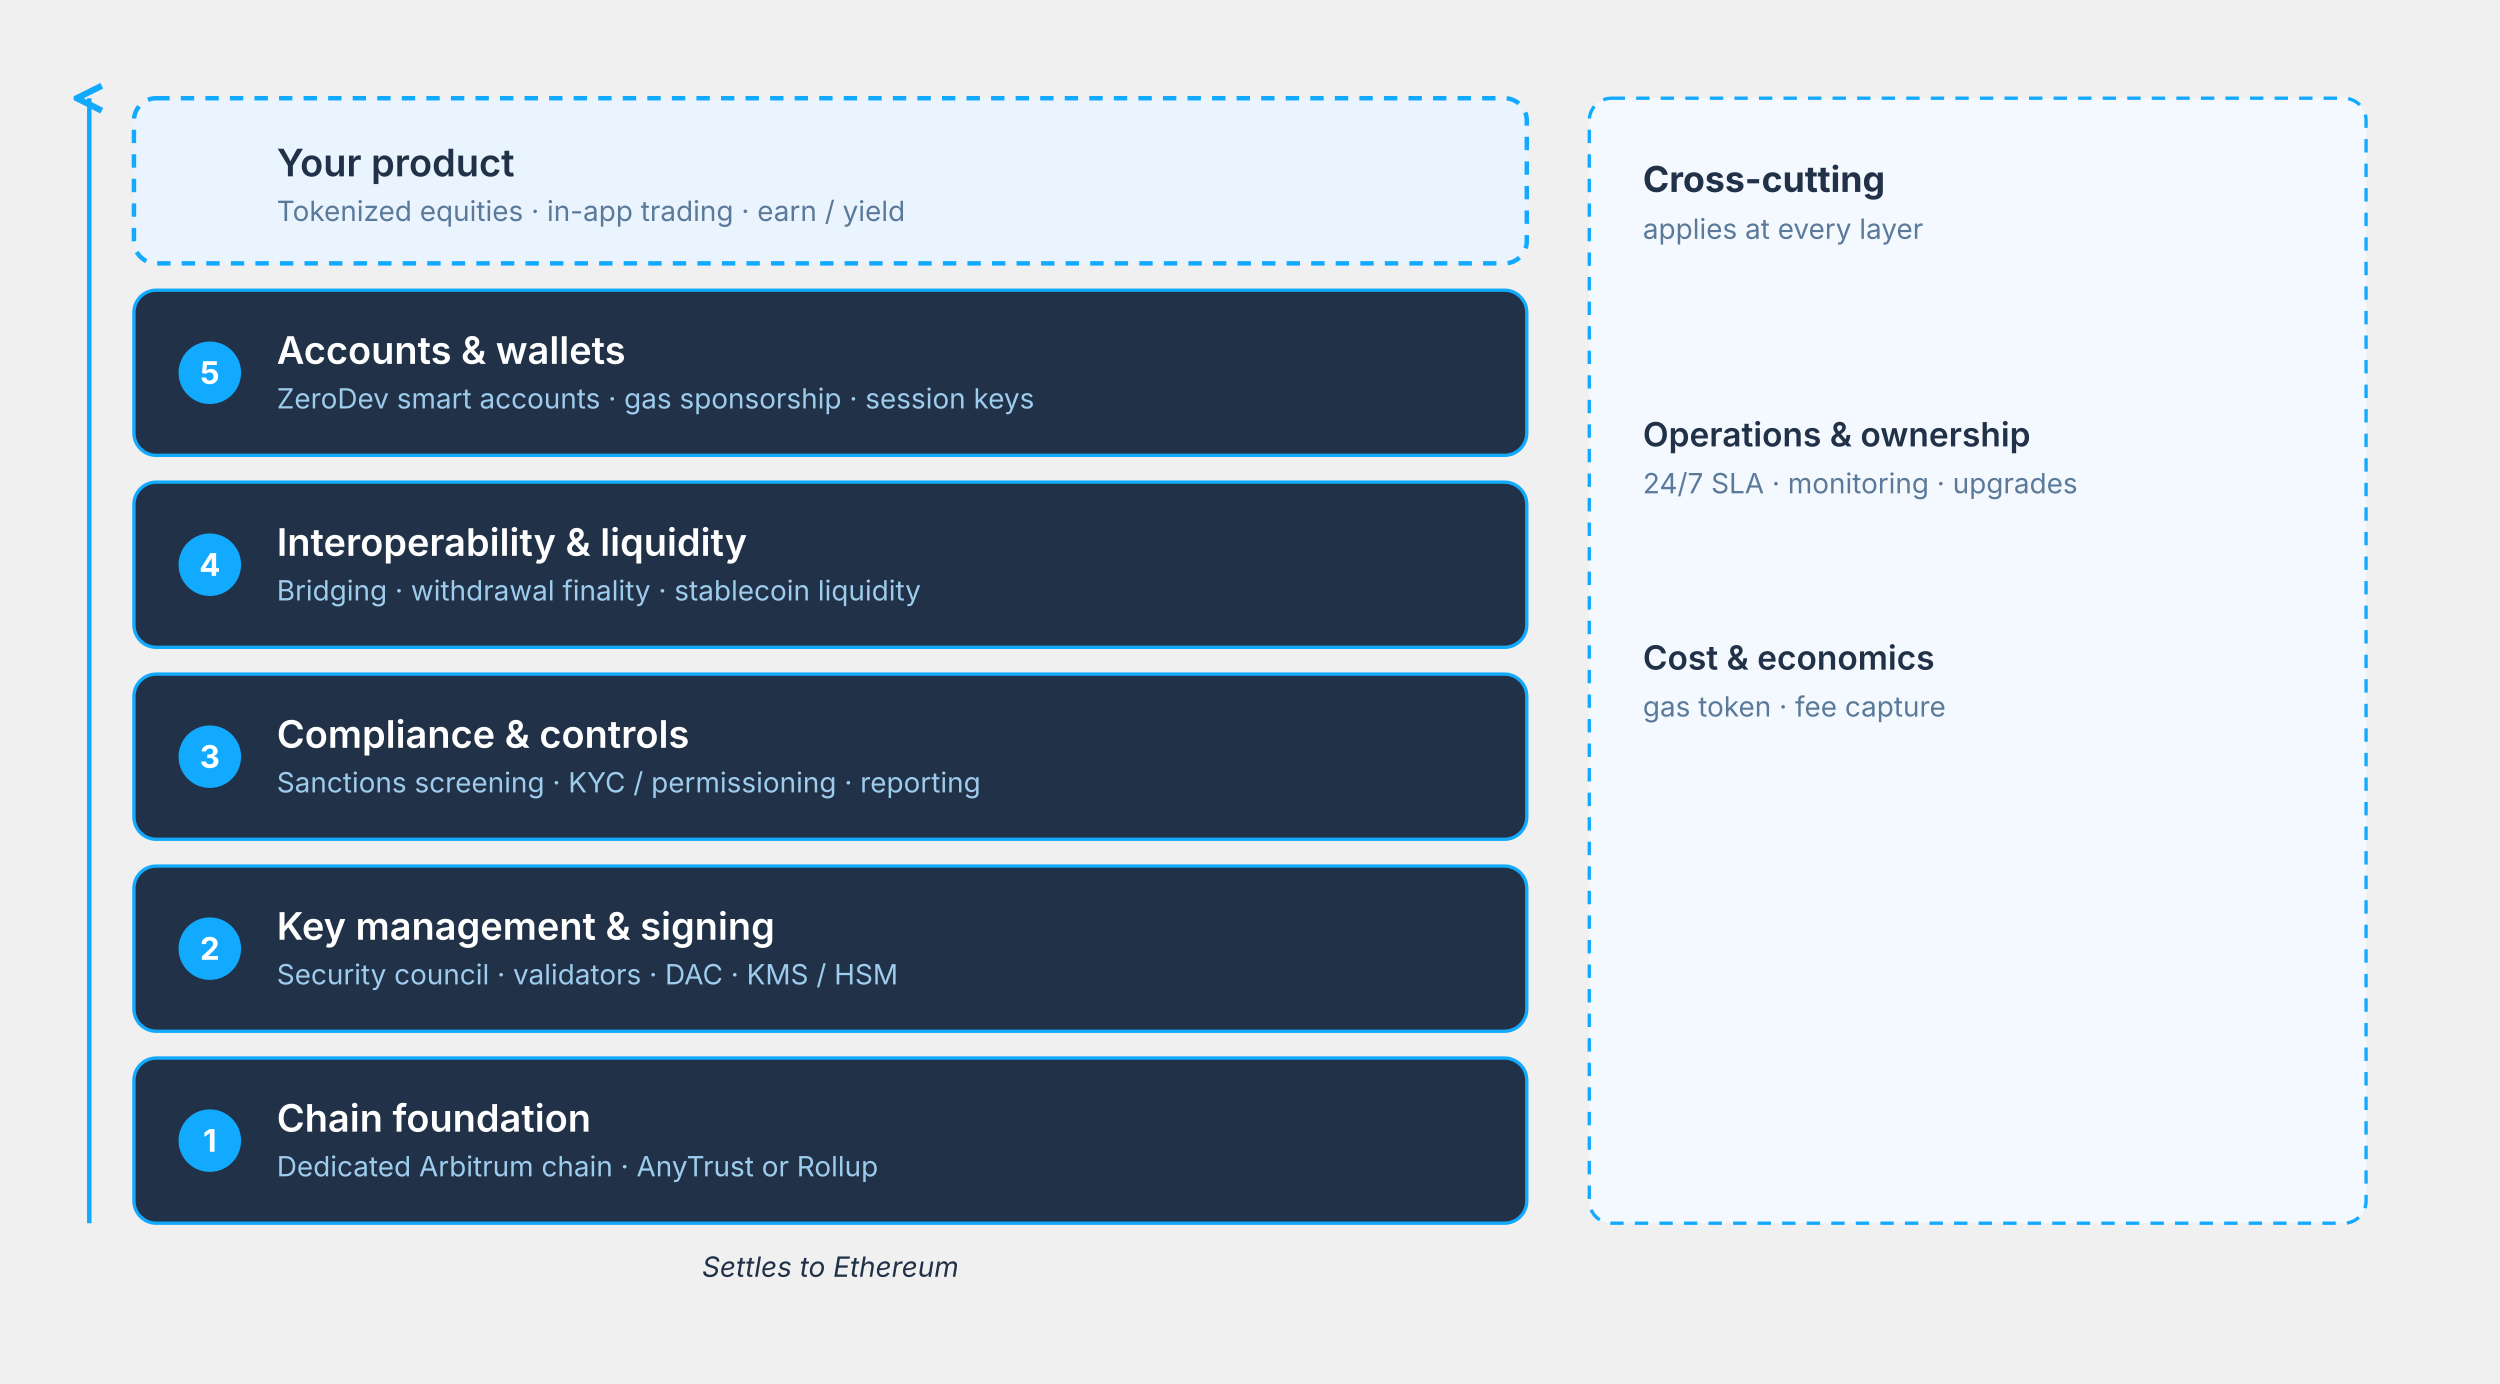
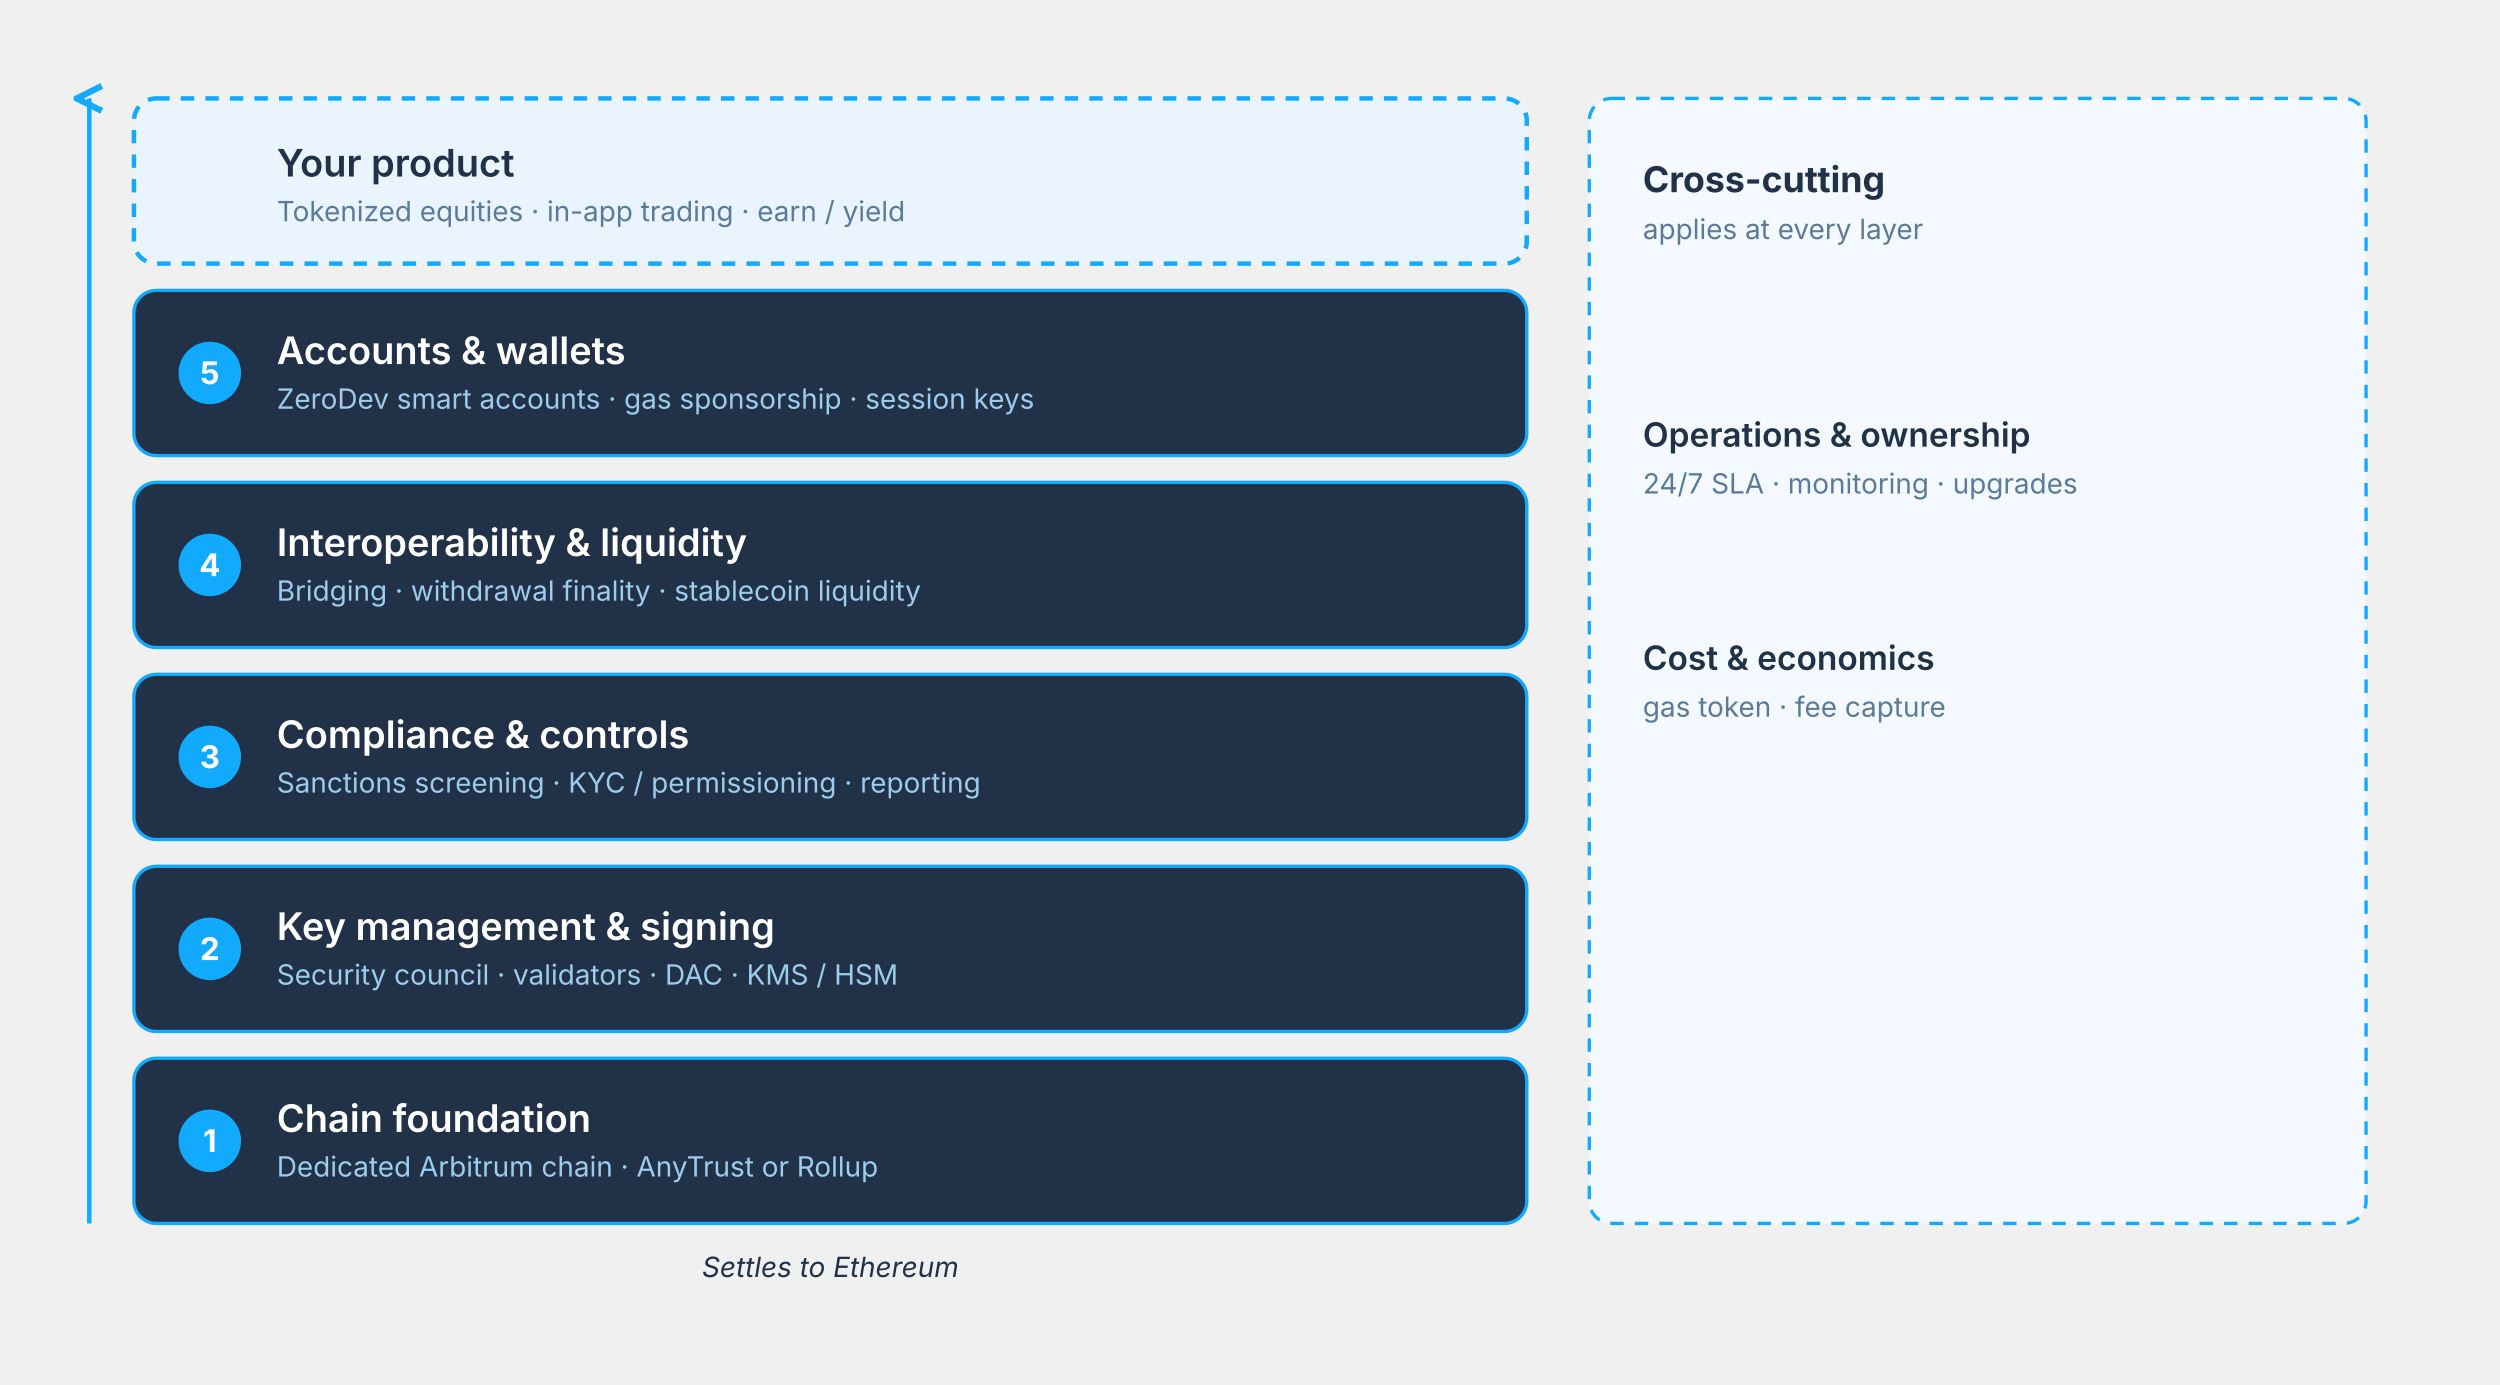
- <svg xmlns="http://www.w3.org/2000/svg" viewBox="0 0 1120 620" width="1120" height="620" font-family="Inter, ui-sans-serif, system-ui, -apple-system, 'Segoe UI', Roboto, Helvetica, Arial, sans-serif">
+ <svg xmlns="http://www.w3.org/2000/svg" viewBox="0 0 1120 620" width="800" height="443" font-family="Inter, ui-sans-serif, system-ui, -apple-system, 'Segoe UI', Roboto, Helvetica, Arial, sans-serif">
  <defs>
    <marker id="up" viewBox="0 0 10 10" refX="5" refY="5" markerWidth="7" markerHeight="7" orient="auto-start-reverse">
      <path d="M1,9 L5,1 L9,9" fill="none" stroke="#12aaff" stroke-width="2" />
    </marker>
  </defs>
  <line x1="40" y1="548" x2="40" y2="44" stroke="#12aaff" stroke-width="2" marker-end="url(#up)" />
  <rect x="60" y="44" width="624" height="74" rx="10" fill="#eaf4ff" stroke="#12aaff" stroke-width="2" stroke-dasharray="6 5" />
  <text x="124" y="79" fill="#213147" font-size="17" font-weight="600">Your product</text>
  <text x="124" y="99" fill="#5b7a99" font-size="12.5">Tokenized equities · in-app trading · earn / yield</text>
  <rect x="60" y="130" width="624" height="74" rx="10" fill="#213147" stroke="#12aaff" stroke-width="1.5" />
  <circle cx="94" cy="167" r="14" fill="#12aaff" />
  <text x="94" y="172" fill="#ffffff" font-size="14" font-weight="700" text-anchor="middle">5</text>
  <text x="124" y="163" fill="#ffffff" font-size="17" font-weight="600">Accounts &amp; wallets</text>
  <text x="124" y="183" fill="#9dcced" font-size="12.5">ZeroDev smart accounts · gas sponsorship · session keys</text>
  <rect x="60" y="216" width="624" height="74" rx="10" fill="#213147" stroke="#12aaff" stroke-width="1.5" />
  <circle cx="94" cy="253" r="14" fill="#12aaff" />
  <text x="94" y="258" fill="#ffffff" font-size="14" font-weight="700" text-anchor="middle">4</text>
  <text x="124" y="249" fill="#ffffff" font-size="17" font-weight="600">Interoperability &amp; liquidity</text>
  <text x="124" y="269" fill="#9dcced" font-size="12.5">Bridging · withdrawal finality · stablecoin liquidity</text>
  <rect x="60" y="302" width="624" height="74" rx="10" fill="#213147" stroke="#12aaff" stroke-width="1.5" />
  <circle cx="94" cy="339" r="14" fill="#12aaff" />
  <text x="94" y="344" fill="#ffffff" font-size="14" font-weight="700" text-anchor="middle">3</text>
  <text x="124" y="335" fill="#ffffff" font-size="17" font-weight="600">Compliance &amp; controls</text>
  <text x="124" y="355" fill="#9dcced" font-size="12.5">Sanctions screening · KYC / permissioning · reporting</text>
  <rect x="60" y="388" width="624" height="74" rx="10" fill="#213147" stroke="#12aaff" stroke-width="1.5" />
  <circle cx="94" cy="425" r="14" fill="#12aaff" />
  <text x="94" y="430" fill="#ffffff" font-size="14" font-weight="700" text-anchor="middle">2</text>
  <text x="124" y="421" fill="#ffffff" font-size="17" font-weight="600">Key management &amp; signing</text>
  <text x="124" y="441" fill="#9dcced" font-size="12.5">Security council · validators · DAC · KMS / HSM</text>
  <rect x="60" y="474" width="624" height="74" rx="10" fill="#213147" stroke="#12aaff" stroke-width="1.5" />
  <circle cx="94" cy="511" r="14" fill="#12aaff" />
  <text x="94" y="516" fill="#ffffff" font-size="14" font-weight="700" text-anchor="middle">1</text>
  <text x="124" y="507" fill="#ffffff" font-size="17" font-weight="600">Chain foundation</text>
  <text x="124" y="527" fill="#9dcced" font-size="12.5">Dedicated Arbitrum chain · AnyTrust or Rollup</text>
  <text x="372" y="572" fill="#213147" font-size="12.5" text-anchor="middle" font-style="italic">Settles to Ethereum</text>
  <rect x="712" y="44" width="348" height="504" rx="10" fill="#f4f9ff" stroke="#12aaff" stroke-width="1.5" stroke-dasharray="6 5" />
  <text x="736" y="86" fill="#213147" font-size="16" font-weight="700">Cross-cutting</text>
  <text x="736" y="107" fill="#5b7a99" font-size="12.5">applies at every layer</text>
  <text x="736" y="200" fill="#213147" font-size="15" font-weight="600">Operations &amp; ownership</text>
  <text x="736" y="221" fill="#5b7a99" font-size="12.5">24/7 SLA · monitoring · upgrades</text>
  <text x="736" y="300" fill="#213147" font-size="15" font-weight="600">Cost &amp; economics</text>
  <text x="736" y="321" fill="#5b7a99" font-size="12.5">gas token · fee capture</text>
</svg>
